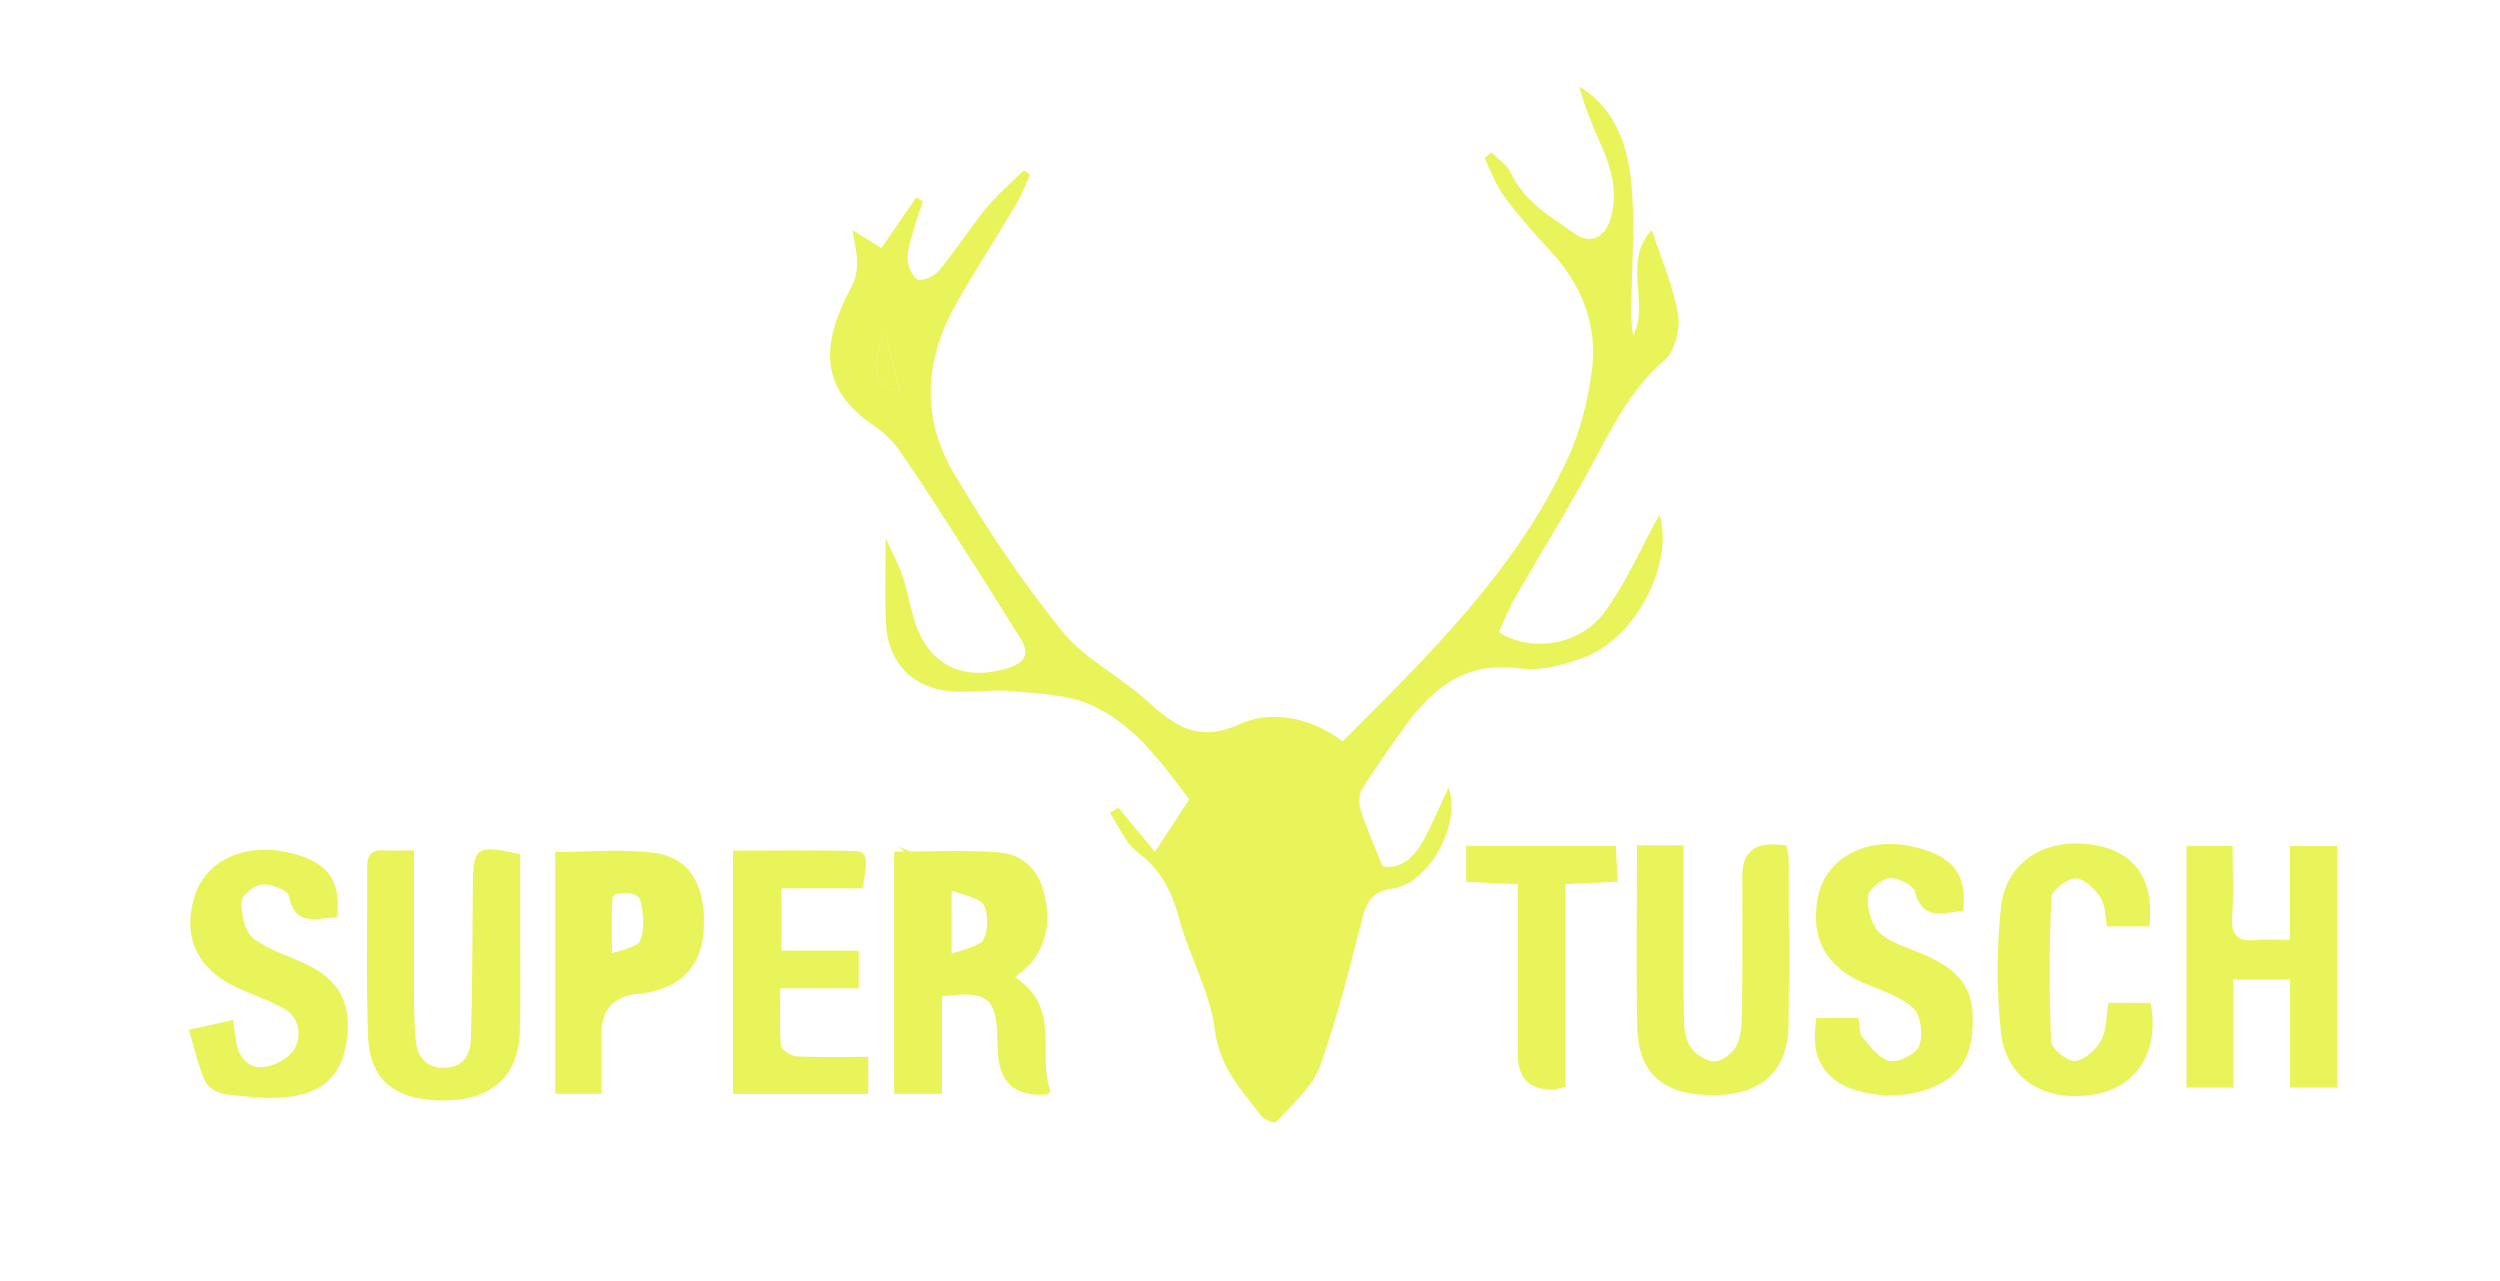
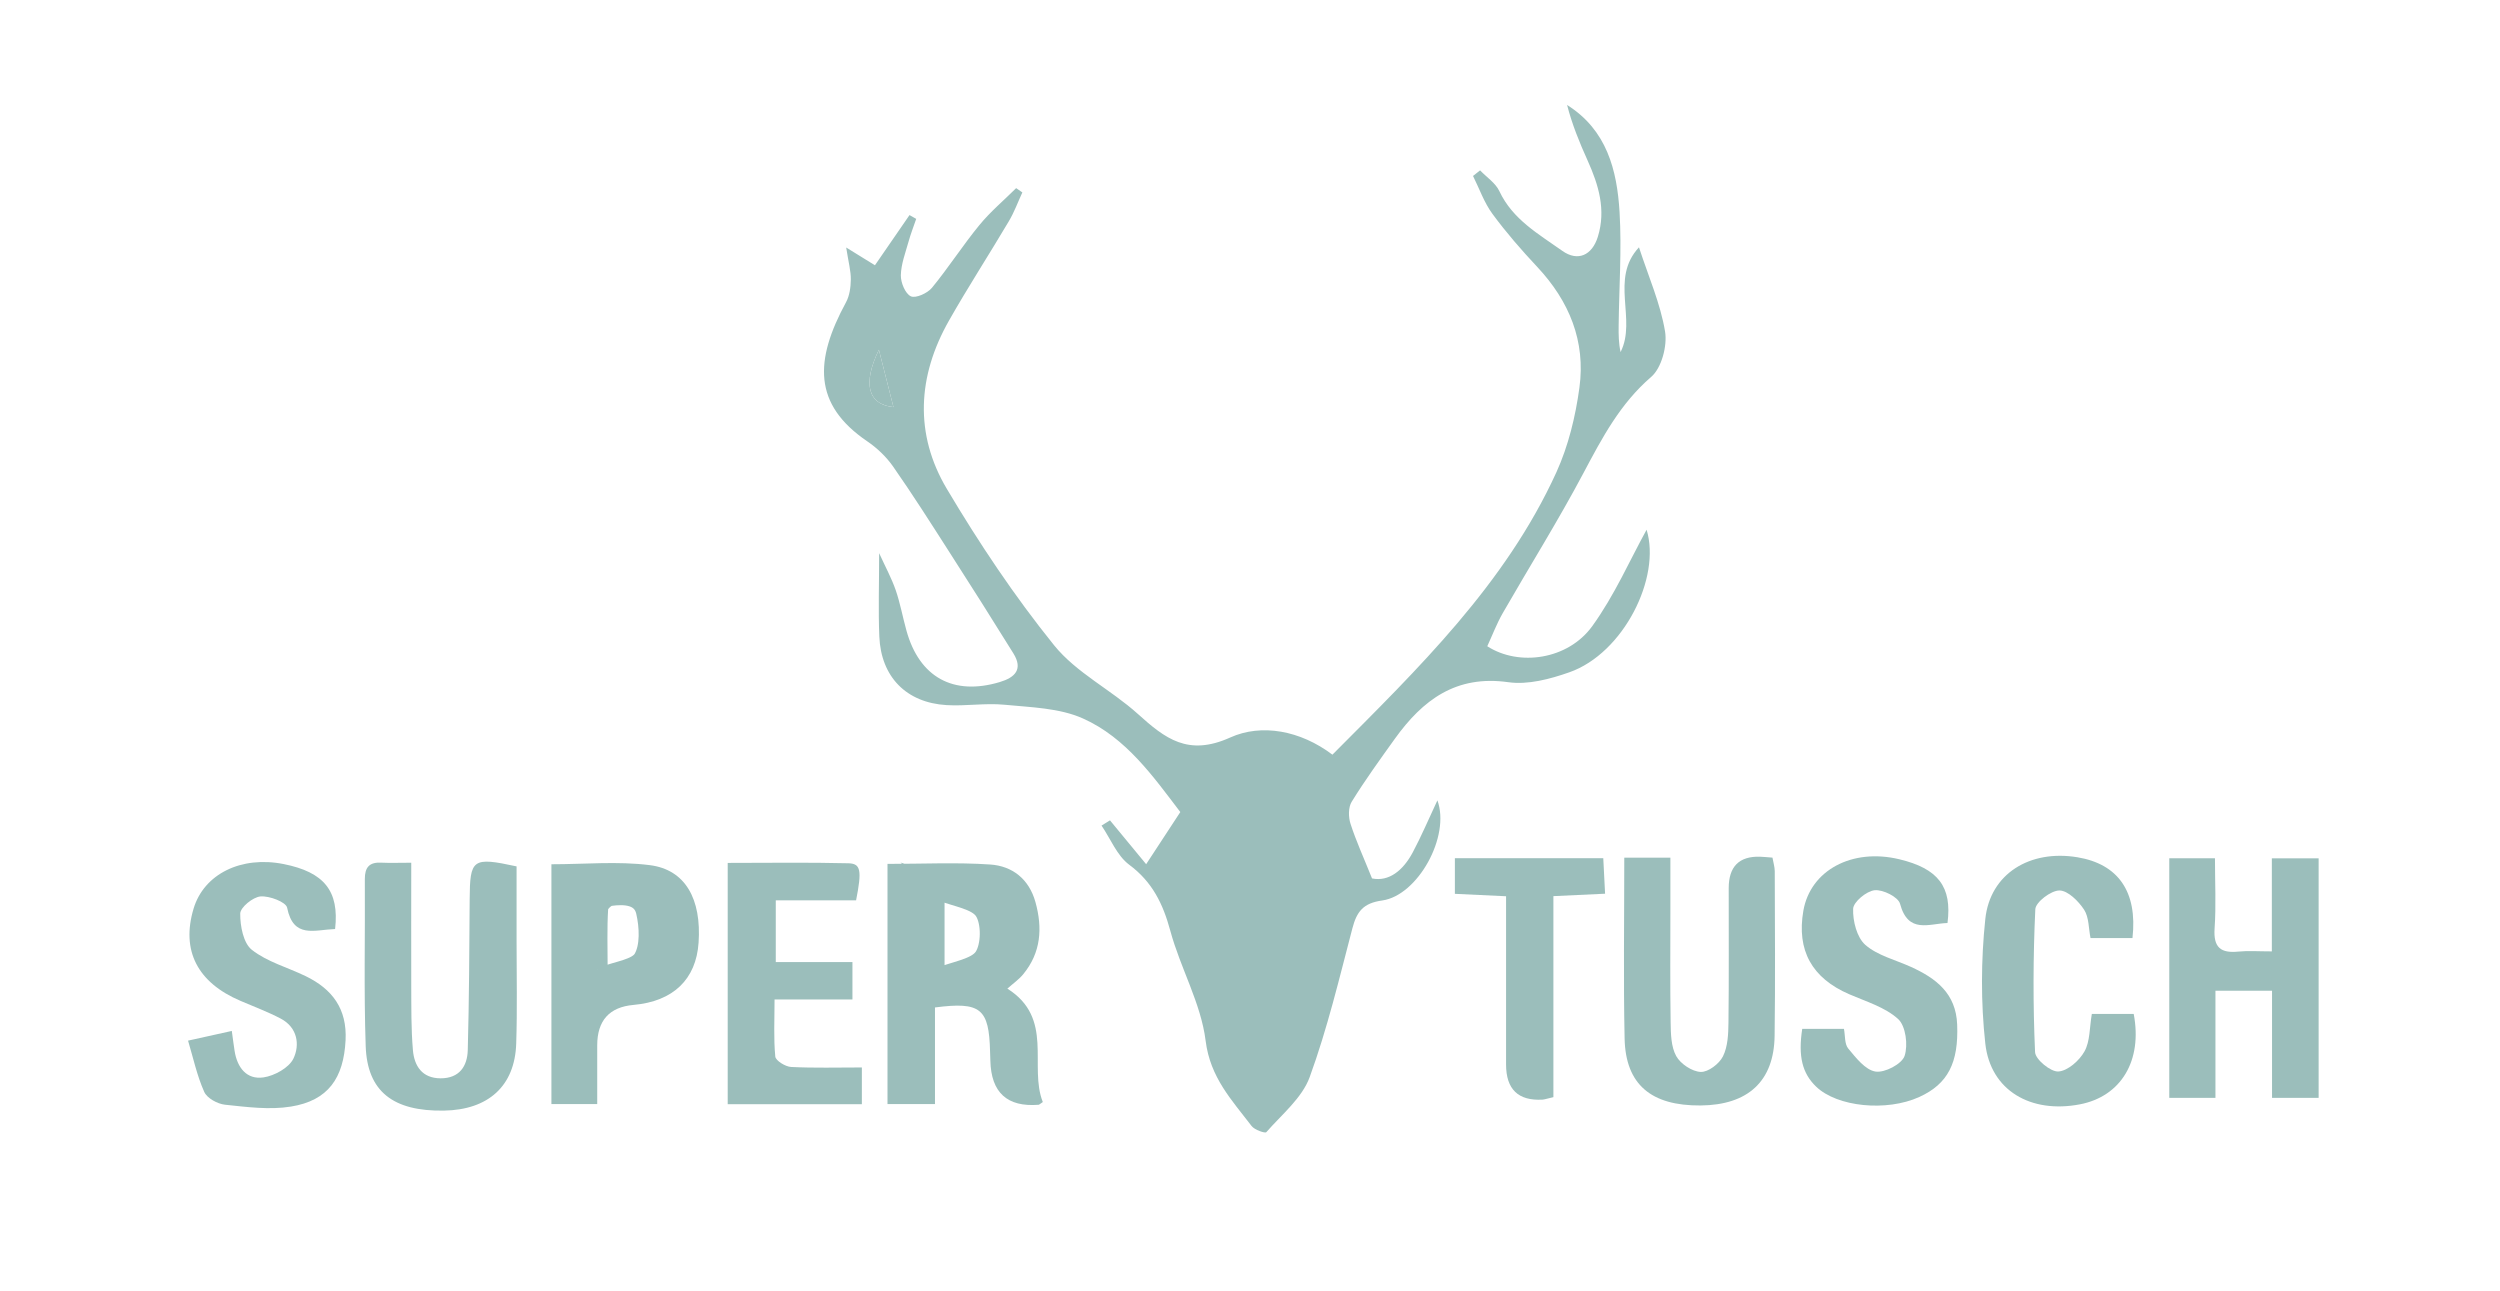
- <svg xmlns="http://www.w3.org/2000/svg" width="121" height="62" viewBox="0 0 121 62" fill="none">
-   <path d="M54.128 39.087C54.709 39.793 55.292 40.499 55.897 41.232C56.484 40.335 56.989 39.562 57.563 38.687C56.257 36.974 54.927 35.065 52.813 34.12C51.661 33.605 50.273 33.577 48.978 33.45C48.047 33.359 47.092 33.526 46.154 33.468C44.192 33.35 42.958 32.089 42.876 30.12C42.822 28.841 42.867 27.559 42.867 26.053C43.182 26.741 43.475 27.28 43.675 27.856C43.895 28.495 44.016 29.171 44.198 29.826C44.827 32.111 46.49 33.023 48.752 32.344C49.502 32.12 49.898 31.72 49.42 30.947C48.389 29.283 47.34 27.629 46.281 25.98C45.386 24.583 44.497 23.183 43.547 21.825C43.218 21.352 42.767 20.922 42.289 20.598C39.632 18.792 39.713 16.643 41.249 13.813C41.425 13.492 41.479 13.076 41.485 12.704C41.491 12.289 41.373 11.87 41.258 11.137C41.875 11.519 42.205 11.722 42.661 12.004C43.215 11.2 43.783 10.379 44.349 9.555C44.458 9.616 44.566 9.679 44.675 9.74C44.548 10.11 44.406 10.476 44.3 10.855C44.149 11.398 43.938 11.946 43.925 12.495C43.919 12.852 44.143 13.392 44.415 13.519C44.651 13.628 45.223 13.37 45.441 13.107C46.254 12.119 46.946 11.034 47.757 10.046C48.292 9.391 48.951 8.84 49.553 8.24C49.653 8.309 49.756 8.379 49.855 8.449C49.638 8.922 49.459 9.416 49.193 9.861C48.232 11.485 47.203 13.067 46.272 14.71C44.739 17.413 44.582 20.243 46.169 22.913C47.745 25.565 49.471 28.153 51.404 30.547C52.486 31.889 54.183 32.717 55.492 33.899C56.826 35.102 57.941 35.977 59.998 35.05C61.528 34.359 63.424 34.705 64.987 35.887C69.181 31.671 73.424 27.574 75.919 22.101C76.502 20.819 76.85 19.38 77.041 17.974C77.349 15.713 76.545 13.752 74.984 12.085C74.21 11.261 73.463 10.403 72.795 9.494C72.39 8.943 72.157 8.264 71.849 7.646C71.963 7.555 72.078 7.464 72.193 7.373C72.514 7.709 72.949 7.991 73.134 8.388C73.784 9.773 75.054 10.482 76.206 11.3C76.959 11.837 77.657 11.522 77.939 10.616C78.347 9.3 77.978 8.085 77.44 6.891C77.044 6.015 76.681 5.124 76.439 4.182C78.38 5.403 78.876 7.361 79 9.41C79.109 11.249 78.976 13.104 78.955 14.955C78.949 15.383 78.955 15.807 79.049 16.24C79.853 14.652 78.507 12.673 79.947 11.128C80.415 12.567 80.993 13.87 81.22 15.237C81.335 15.937 81.05 17.016 80.542 17.452C79.027 18.759 78.153 20.419 77.246 22.128C76.013 24.456 74.609 26.695 73.297 28.983C73.001 29.501 72.789 30.065 72.544 30.595C74.095 31.596 76.478 31.25 77.661 29.623C78.752 28.119 79.508 26.377 80.319 24.91C81.035 27.235 79.197 30.941 76.545 31.868C75.604 32.199 74.525 32.486 73.569 32.35C71.02 31.989 69.396 33.217 68.038 35.105C67.313 36.117 66.581 37.126 65.928 38.184C65.758 38.456 65.764 38.935 65.87 39.26C66.139 40.096 66.508 40.899 66.919 41.926C67.739 42.096 68.431 41.544 68.906 40.657C69.327 39.869 69.674 39.044 70.11 38.117C70.754 39.869 69.154 42.757 67.418 43.002C66.481 43.132 66.176 43.548 65.961 44.363C65.323 46.799 64.739 49.26 63.877 51.621C63.505 52.642 62.517 53.445 61.761 54.309C61.703 54.375 61.183 54.197 61.041 54.006C60.082 52.748 59.024 51.648 58.8 49.851C58.573 48.02 57.566 46.299 57.077 44.484C56.72 43.166 56.2 42.096 55.069 41.257C54.476 40.814 54.161 39.996 53.72 39.347C53.859 39.263 53.998 39.175 54.137 39.09L54.128 39.087ZM42.855 16.128C42.054 17.78 42.311 18.792 43.566 18.925C43.339 18.025 43.13 17.207 42.855 16.128Z" fill="#E9F35A" />
-   <path d="M49.121 47.302C51.425 48.751 50.161 51.09 50.853 52.839C50.711 52.933 50.681 52.969 50.648 52.972C49.116 53.093 48.331 52.377 48.295 50.824C48.292 50.672 48.286 50.521 48.28 50.372C48.229 48.278 47.826 47.933 45.592 48.224V52.936H43.275V41.217C44.993 41.217 46.647 41.135 48.289 41.248C49.363 41.32 50.179 41.95 50.493 43.078C50.847 44.351 50.766 45.548 49.898 46.602C49.689 46.857 49.405 47.054 49.124 47.305L49.121 47.302ZM45.876 42.511C45.77 42.638 45.664 42.766 45.555 42.89V46.86C46.578 46.448 47.606 46.342 47.987 45.787C48.362 45.239 48.374 44.045 48.008 43.49C47.642 42.935 46.611 42.817 45.873 42.508L45.876 42.511Z" fill="#E9F35A" />
-   <path d="M110.831 45.484V40.947H113.114V52.636H110.84V47.408H108.079V52.636H105.826V40.941H108.055C108.055 42.126 108.115 43.254 108.037 44.369C107.973 45.302 108.342 45.584 109.204 45.496C109.682 45.448 110.172 45.487 110.831 45.487V45.484Z" fill="#E9F35A" />
-   <path d="M79.233 40.914H81.48C81.48 41.775 81.48 42.59 81.48 43.405C81.48 45.254 81.462 47.102 81.492 48.951C81.501 49.508 81.51 50.136 81.764 50.596C81.976 50.978 82.538 51.351 82.959 51.369C83.322 51.384 83.863 50.975 84.044 50.611C84.283 50.136 84.307 49.521 84.313 48.963C84.341 46.775 84.323 44.587 84.326 42.399C84.326 41.35 84.833 40.839 85.847 40.866C86.031 40.872 86.213 40.893 86.46 40.911C86.503 41.147 86.569 41.359 86.572 41.572C86.578 44.251 86.603 46.929 86.566 49.608C86.536 51.827 85.263 52.987 82.95 53.006C80.54 53.024 79.294 51.981 79.245 49.742C79.185 46.842 79.23 43.941 79.23 40.917L79.233 40.914Z" fill="#E9F35A" />
-   <path d="M25.174 41.338C25.174 42.535 25.174 43.772 25.174 45.005C25.174 46.666 25.211 48.327 25.156 49.987C25.09 52.057 23.795 53.221 21.627 53.257C19.154 53.297 17.887 52.327 17.811 50.108C17.717 47.393 17.787 44.675 17.769 41.96C17.766 41.384 17.989 41.126 18.57 41.157C19.012 41.178 19.453 41.16 20.034 41.16C20.034 43.239 20.028 45.19 20.034 47.142C20.04 48.196 20.025 49.257 20.115 50.306C20.182 51.075 20.56 51.678 21.467 51.681C22.38 51.681 22.77 51.096 22.791 50.306C22.858 47.857 22.87 45.405 22.885 42.954C22.897 40.972 23.018 40.872 25.171 41.338H25.174Z" fill="#E9F35A" />
-   <path d="M87.912 49.269H89.95C90.013 49.596 89.974 50.005 90.159 50.227C90.534 50.678 90.99 51.272 91.489 51.351C91.934 51.424 92.774 50.984 92.907 50.59C93.086 50.063 92.965 49.124 92.593 48.787C91.955 48.208 91.033 47.936 90.207 47.578C88.387 46.79 87.634 45.439 87.969 43.502C88.314 41.529 90.346 40.438 92.647 40.99C94.546 41.444 95.233 42.332 95.003 44.102C94.102 44.129 93.086 44.648 92.687 43.163C92.599 42.832 91.849 42.46 91.447 42.502C91.048 42.544 90.41 43.075 90.398 43.408C90.376 44.002 90.579 44.805 90.993 45.169C91.589 45.69 92.463 45.899 93.216 46.242C94.444 46.799 95.417 47.536 95.475 49.06C95.547 50.915 95.03 51.954 93.624 52.593C92.028 53.318 89.62 53.078 88.592 52.087C87.918 51.439 87.706 50.612 87.915 49.26L87.912 49.269Z" fill="#E9F35A" />
-   <path d="M16.311 44.396C15.313 44.432 14.282 44.878 13.977 43.357C13.922 43.078 13.112 42.769 12.677 42.805C12.305 42.839 11.688 43.342 11.688 43.645C11.682 44.248 11.842 45.087 12.256 45.411C13.003 45.999 13.998 46.266 14.878 46.693C16.178 47.324 16.907 48.287 16.828 49.824C16.735 51.666 15.985 52.766 14.161 53.06C13.118 53.23 12.011 53.081 10.944 52.969C10.578 52.93 10.067 52.651 9.931 52.342C9.577 51.548 9.393 50.681 9.142 49.842C9.828 49.69 10.514 49.536 11.277 49.369C11.343 49.842 11.373 50.093 11.413 50.342C11.54 51.154 11.999 51.757 12.825 51.636C13.36 51.557 14.065 51.169 14.282 50.721C14.609 50.042 14.482 49.196 13.662 48.766C13.033 48.436 12.359 48.184 11.703 47.902C9.595 47.005 8.8 45.442 9.411 43.402C9.916 41.711 11.736 40.811 13.811 41.226C15.776 41.62 16.529 42.529 16.317 44.393L16.311 44.396Z" fill="#E9F35A" />
-   <path d="M37.823 42.999V46.008H41.564V47.833H37.763C37.763 48.83 37.714 49.73 37.799 50.618C37.817 50.818 38.295 51.115 38.573 51.127C39.695 51.184 40.823 51.151 42.023 51.151V52.945H35.477V41.169C37.469 41.169 39.42 41.138 41.367 41.187C41.975 41.202 42.029 41.535 41.742 42.996H37.826L37.823 42.999Z" fill="#E9F35A" />
-   <path d="M104.027 44.839H101.982C101.886 44.366 101.91 43.82 101.668 43.451C101.393 43.032 100.876 42.517 100.464 42.514C100.053 42.514 99.303 43.084 99.288 43.432C99.179 45.754 99.173 48.081 99.276 50.403C99.291 50.76 100.041 51.375 100.416 51.348C100.873 51.318 101.441 50.815 101.689 50.366C101.964 49.872 101.931 49.209 102.046 48.539H104.09C104.526 50.821 103.47 52.566 101.462 52.951C99.067 53.412 97.102 52.278 96.848 49.987C96.627 47.981 96.636 45.914 96.848 43.908C97.081 41.69 99.031 40.511 101.341 40.893C103.331 41.223 104.284 42.572 104.03 44.836L104.027 44.839Z" fill="#E9F35A" />
-   <path d="M29.109 52.936H26.874V41.235C28.48 41.235 30.101 41.078 31.676 41.278C33.415 41.499 34.201 42.935 34.056 45.06C33.935 46.854 32.816 47.927 30.881 48.099C29.699 48.204 29.109 48.863 29.109 50.075C29.109 51.009 29.109 51.939 29.109 52.933V52.936ZM29.118 46.372L29.426 46.733C30.098 46.46 31.068 46.363 31.365 45.866C31.724 45.266 31.676 44.284 31.501 43.538C31.307 42.711 30.445 42.672 29.726 42.775C29.499 42.808 29.16 43.148 29.145 43.366C29.081 44.366 29.118 45.372 29.118 46.375V46.372Z" fill="#E9F35A" />
-   <path d="M75.771 52.599C75.45 52.672 75.345 52.715 75.236 52.721C74.052 52.787 73.461 52.216 73.461 51.005C73.461 48.702 73.461 46.399 73.461 44.093C73.461 43.69 73.461 43.287 73.461 42.796C72.55 42.754 71.779 42.717 70.963 42.678V40.938H78.205C78.232 41.457 78.26 41.999 78.293 42.672C77.428 42.711 76.66 42.748 75.771 42.79V52.596V52.599Z" fill="#E9F35A" />
-   <path d="M42.855 16.128C43.13 17.207 43.336 18.025 43.566 18.925C42.311 18.792 42.053 17.78 42.855 16.128Z" fill="#E9F35A" />
-   <path d="M45.876 42.511C46.614 42.82 47.645 42.938 48.011 43.493C48.377 44.048 48.365 45.242 47.99 45.79C47.609 46.345 46.578 46.451 45.559 46.863V42.893C45.664 42.766 45.77 42.639 45.879 42.514L45.876 42.511Z" stroke="#E9F35A" stroke-miterlimit="10" />
-   <path d="M29.118 46.372C29.118 45.369 29.081 44.363 29.145 43.363C29.157 43.145 29.499 42.805 29.726 42.772C30.448 42.669 31.307 42.708 31.501 43.535C31.673 44.281 31.721 45.263 31.364 45.863C31.068 46.36 30.098 46.457 29.426 46.73L29.118 46.369V46.372Z" stroke="#E9F35A" stroke-miterlimit="10" />
+ <svg xmlns="http://www.w3.org/2000/svg" width="122" height="63" viewBox="0 0 122 63" fill="none">
+   <path d="M54.163 40.028C54.744 40.734 55.328 41.44 55.932 42.173C56.519 41.276 57.024 40.504 57.599 39.628C56.292 37.916 54.962 36.006 52.848 35.061C51.696 34.546 50.308 34.518 49.014 34.391C48.082 34.3 47.127 34.467 46.189 34.409C44.227 34.291 42.993 33.031 42.911 31.061C42.857 29.782 42.902 28.5 42.902 26.994C43.217 27.682 43.51 28.221 43.71 28.797C43.93 29.436 44.051 30.112 44.233 30.767C44.862 33.052 46.525 33.964 48.787 33.285C49.537 33.061 49.933 32.661 49.455 31.888C48.424 30.224 47.375 28.57 46.316 26.921C45.421 25.524 44.532 24.124 43.583 22.766C43.253 22.294 42.803 21.863 42.325 21.539C39.667 19.733 39.748 17.584 41.284 14.754C41.46 14.433 41.514 14.017 41.52 13.645C41.526 13.229 41.408 12.811 41.294 12.078C41.91 12.46 42.24 12.663 42.697 12.945C43.25 12.142 43.819 11.32 44.384 10.496C44.493 10.557 44.602 10.62 44.711 10.681C44.584 11.051 44.441 11.417 44.336 11.796C44.184 12.339 43.973 12.887 43.961 13.436C43.955 13.793 44.178 14.333 44.45 14.46C44.686 14.569 45.258 14.311 45.476 14.048C46.289 13.06 46.981 11.975 47.792 10.987C48.327 10.332 48.986 9.781 49.588 9.181C49.688 9.251 49.791 9.32 49.891 9.39C49.673 9.863 49.494 10.357 49.228 10.802C48.267 12.426 47.239 14.008 46.307 15.651C44.774 18.354 44.617 21.184 46.204 23.854C47.78 26.506 49.507 29.094 51.439 31.488C52.521 32.831 54.218 33.658 55.527 34.84C56.861 36.043 57.977 36.919 60.033 35.991C61.563 35.3 63.459 35.646 65.022 36.828C69.217 32.612 73.459 28.515 75.954 23.042C76.537 21.76 76.885 20.321 77.076 18.915C77.384 16.654 76.58 14.693 75.019 13.027C74.245 12.202 73.499 11.345 72.83 10.435C72.425 9.884 72.192 9.205 71.884 8.587C71.999 8.496 72.114 8.405 72.228 8.314C72.549 8.65 72.984 8.932 73.169 9.329C73.819 10.714 75.089 11.423 76.241 12.242C76.994 12.778 77.693 12.463 77.974 11.557C78.382 10.242 78.013 9.026 77.475 7.832C77.079 6.956 76.716 6.066 76.474 5.123C78.415 6.344 78.911 8.302 79.035 10.351C79.144 12.19 79.011 14.045 78.99 15.896C78.984 16.324 78.99 16.748 79.084 17.181C79.888 15.593 78.542 13.614 79.982 12.069C80.451 13.508 81.028 14.811 81.255 16.178C81.37 16.878 81.086 17.957 80.578 18.393C79.062 19.7 78.189 21.36 77.281 23.069C76.048 25.397 74.645 27.636 73.332 29.924C73.036 30.442 72.824 31.006 72.579 31.537C74.13 32.536 76.513 32.191 77.696 30.564C78.787 29.061 79.543 27.318 80.354 25.851C81.07 28.176 79.232 31.882 76.58 32.809C75.639 33.14 74.56 33.428 73.604 33.291C71.055 32.931 69.431 34.158 68.073 36.046C67.348 37.058 66.616 38.067 65.963 39.125C65.793 39.397 65.799 39.876 65.905 40.2C66.174 41.037 66.543 41.84 66.955 42.867C67.774 43.037 68.467 42.486 68.941 41.598C69.362 40.81 69.71 39.985 70.145 39.058C70.789 40.81 69.189 43.698 67.454 43.943C66.516 44.073 66.211 44.489 65.996 45.304C65.358 47.74 64.774 50.201 63.913 52.562C63.541 53.583 62.552 54.386 61.796 55.25C61.738 55.316 61.218 55.138 61.076 54.947C60.117 53.689 59.059 52.589 58.835 50.792C58.609 48.962 57.602 47.24 57.112 45.425C56.755 44.107 56.235 43.037 55.104 42.198C54.511 41.755 54.197 40.937 53.755 40.288C53.894 40.203 54.033 40.116 54.172 40.031L54.163 40.028ZM42.89 17.069C42.089 18.721 42.346 19.733 43.601 19.866C43.374 18.966 43.165 18.148 42.89 17.069Z" fill="#9BBEBB" />
+   <path d="M49.156 48.243C51.46 49.692 50.196 52.031 50.889 53.78C50.746 53.874 50.716 53.91 50.683 53.913C49.151 54.034 48.367 53.318 48.33 51.764C48.327 51.613 48.321 51.461 48.315 51.313C48.264 49.219 47.862 48.873 45.627 49.164V53.877H43.31V42.158C45.028 42.158 46.682 42.076 48.324 42.188C49.398 42.261 50.214 42.891 50.529 44.019C50.883 45.291 50.801 46.489 49.933 47.543C49.724 47.798 49.44 47.995 49.159 48.246L49.156 48.243ZM45.911 43.452C45.805 43.579 45.7 43.706 45.591 43.831V47.801C46.613 47.389 47.641 47.282 48.022 46.728C48.397 46.179 48.409 44.985 48.043 44.431C47.677 43.876 46.646 43.758 45.908 43.449L45.911 43.452Z" fill="#9BBEBB" />
+   <path d="M110.866 46.425V41.888H113.149V53.577H110.875V48.349H108.114V53.577H105.861V41.882H108.09C108.09 43.067 108.15 44.195 108.072 45.31C108.008 46.243 108.377 46.525 109.239 46.437C109.717 46.389 110.207 46.428 110.866 46.428V46.425Z" fill="#9BBEBB" />
+   <path d="M79.268 41.855H81.515C81.515 42.716 81.515 43.531 81.515 44.346C81.515 46.195 81.497 48.043 81.527 49.892C81.536 50.45 81.545 51.077 81.799 51.537C82.011 51.919 82.573 52.292 82.994 52.31C83.357 52.325 83.898 51.916 84.079 51.553C84.318 51.077 84.343 50.462 84.349 49.904C84.376 47.716 84.358 45.528 84.361 43.34C84.361 42.291 84.868 41.78 85.882 41.807C86.066 41.813 86.248 41.834 86.496 41.852C86.538 42.089 86.605 42.301 86.608 42.513C86.614 45.192 86.638 47.871 86.601 50.55C86.571 52.768 85.298 53.928 82.985 53.947C80.575 53.965 79.329 52.922 79.281 50.683C79.22 47.783 79.265 44.883 79.265 41.858L79.268 41.855Z" fill="#9BBEBB" />
+   <path d="M25.209 42.279C25.209 43.476 25.209 44.713 25.209 45.946C25.209 47.607 25.246 49.268 25.191 50.928C25.125 52.998 23.831 54.162 21.662 54.198C19.189 54.238 17.922 53.268 17.846 51.05C17.753 48.334 17.822 45.616 17.804 42.901C17.801 42.325 18.025 42.067 18.605 42.098C19.047 42.119 19.488 42.101 20.069 42.101C20.069 44.179 20.063 46.131 20.069 48.083C20.075 49.137 20.06 50.198 20.15 51.246C20.217 52.016 20.595 52.619 21.502 52.622C22.415 52.622 22.805 52.038 22.827 51.246C22.893 48.798 22.905 46.346 22.92 43.895C22.933 41.913 23.053 41.813 25.206 42.279H25.209Z" fill="#9BBEBB" />
+   <path d="M87.947 50.21H89.985C90.049 50.537 90.009 50.946 90.194 51.168C90.569 51.619 91.025 52.213 91.524 52.292C91.969 52.365 92.81 51.925 92.943 51.531C93.121 51.004 93 50.065 92.628 49.728C91.99 49.149 91.068 48.877 90.242 48.519C88.422 47.731 87.669 46.38 88.004 44.443C88.349 42.47 90.381 41.379 92.683 41.931C94.582 42.385 95.268 43.273 95.038 45.043C94.137 45.07 93.121 45.589 92.722 44.104C92.634 43.773 91.884 43.401 91.482 43.443C91.083 43.485 90.445 44.016 90.433 44.349C90.412 44.943 90.614 45.746 91.028 46.11C91.624 46.631 92.498 46.84 93.251 47.183C94.479 47.74 95.453 48.477 95.51 50.001C95.582 51.855 95.065 52.895 93.659 53.534C92.063 54.259 89.656 54.019 88.627 53.028C87.953 52.38 87.741 51.553 87.95 50.201L87.947 50.21Z" fill="#9BBEBB" />
+   <path d="M16.346 45.337C15.349 45.373 14.318 45.819 14.012 44.297C13.958 44.019 13.147 43.71 12.712 43.746C12.34 43.779 11.723 44.282 11.723 44.585C11.717 45.188 11.877 46.028 12.291 46.352C13.038 46.94 14.033 47.207 14.913 47.634C16.213 48.264 16.942 49.228 16.864 50.764C16.77 52.607 16.02 53.707 14.197 54.001C13.153 54.171 12.046 54.022 10.979 53.91C10.613 53.871 10.102 53.592 9.966 53.283C9.612 52.489 9.428 51.622 9.177 50.783C9.863 50.631 10.55 50.477 11.312 50.31C11.378 50.783 11.408 51.034 11.448 51.283C11.575 52.095 12.034 52.698 12.86 52.577C13.395 52.498 14.1 52.11 14.318 51.661C14.644 50.983 14.517 50.137 13.698 49.707C13.069 49.377 12.394 49.125 11.738 48.843C9.63 47.946 8.835 46.383 9.446 44.343C9.951 42.652 11.771 41.752 13.846 42.167C15.811 42.561 16.564 43.47 16.353 45.334L16.346 45.337Z" fill="#9BBEBB" />
+   <path d="M37.858 43.94V46.949H41.599V48.774H37.798C37.798 49.771 37.749 50.671 37.834 51.559C37.852 51.759 38.33 52.056 38.608 52.068C39.73 52.125 40.858 52.092 42.059 52.092V53.886H35.512V42.11C37.505 42.11 39.455 42.079 41.402 42.128C42.01 42.143 42.065 42.476 41.777 43.937H37.861L37.858 43.94Z" fill="#9BBEBB" />
+   <path d="M104.062 45.779H102.018C101.921 45.307 101.945 44.761 101.703 44.391C101.428 43.973 100.911 43.458 100.5 43.455C100.088 43.455 99.338 44.025 99.323 44.373C99.214 46.695 99.208 49.022 99.311 51.343C99.326 51.701 100.076 52.316 100.451 52.289C100.908 52.258 101.476 51.755 101.724 51.307C101.999 50.813 101.966 50.149 102.081 49.48H104.125C104.561 51.761 103.505 53.507 101.497 53.892C99.103 54.352 97.137 53.219 96.883 50.928C96.662 48.922 96.671 46.855 96.883 44.849C97.116 42.631 99.066 41.452 101.376 41.834C103.366 42.164 104.319 43.513 104.065 45.776L104.062 45.779Z" fill="#9BBEBB" />
+   <path d="M29.144 53.877H26.909V42.176C28.515 42.176 30.136 42.019 31.711 42.219C33.45 42.44 34.236 43.876 34.091 46.001C33.97 47.795 32.851 48.867 30.916 49.04C29.735 49.145 29.144 49.804 29.144 51.016C29.144 51.949 29.144 52.88 29.144 53.874V53.877ZM29.153 47.313L29.461 47.673C30.133 47.401 31.103 47.304 31.4 46.807C31.76 46.207 31.711 45.225 31.536 44.479C31.342 43.652 30.48 43.613 29.761 43.716C29.534 43.749 29.195 44.088 29.18 44.307C29.117 45.307 29.153 46.313 29.153 47.316V47.313Z" fill="#9BBEBB" />
+   <path d="M75.806 53.541C75.486 53.613 75.38 53.656 75.271 53.662C74.088 53.728 73.496 53.157 73.496 51.947C73.496 49.643 73.496 47.34 73.496 45.034C73.496 44.631 73.496 44.228 73.496 43.737C72.586 43.695 71.814 43.658 70.998 43.619V41.879H78.24C78.268 42.398 78.295 42.94 78.328 43.613C77.463 43.652 76.695 43.689 75.806 43.731V53.538V53.541Z" fill="#9BBEBB" />
+   <path d="M42.89 17.069C43.165 18.148 43.371 18.966 43.601 19.866C42.346 19.733 42.089 18.721 42.89 17.069Z" fill="#9BBEBB" />
+   <path d="M45.911 43.452C46.649 43.761 47.68 43.879 48.046 44.434C48.412 44.989 48.4 46.183 48.025 46.731C47.644 47.286 46.613 47.392 45.594 47.804V43.834C45.7 43.707 45.805 43.579 45.914 43.455L45.911 43.452Z" stroke="#9BBEBB" stroke-miterlimit="10" />
+   <path d="M29.153 47.313C29.153 46.31 29.117 45.304 29.18 44.304C29.192 44.086 29.534 43.746 29.761 43.713C30.483 43.61 31.342 43.649 31.536 44.477C31.708 45.222 31.756 46.204 31.4 46.804C31.103 47.301 30.133 47.398 29.461 47.671L29.153 47.31V47.313Z" stroke="#9BBEBB" stroke-miterlimit="10" />
</svg>
